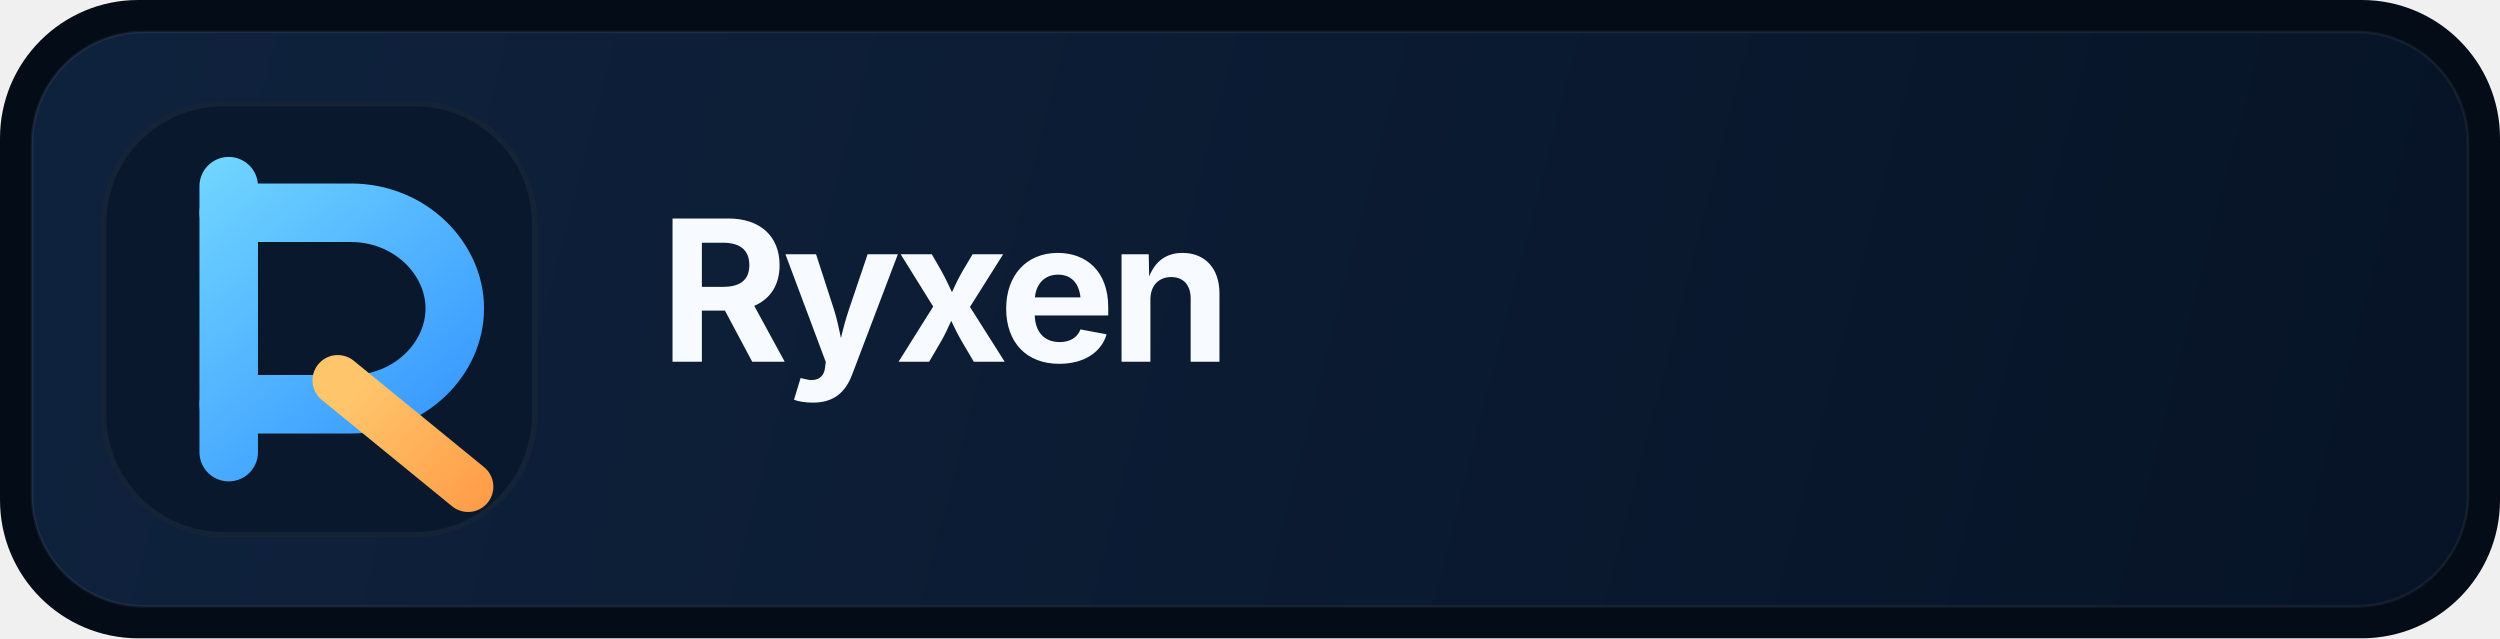
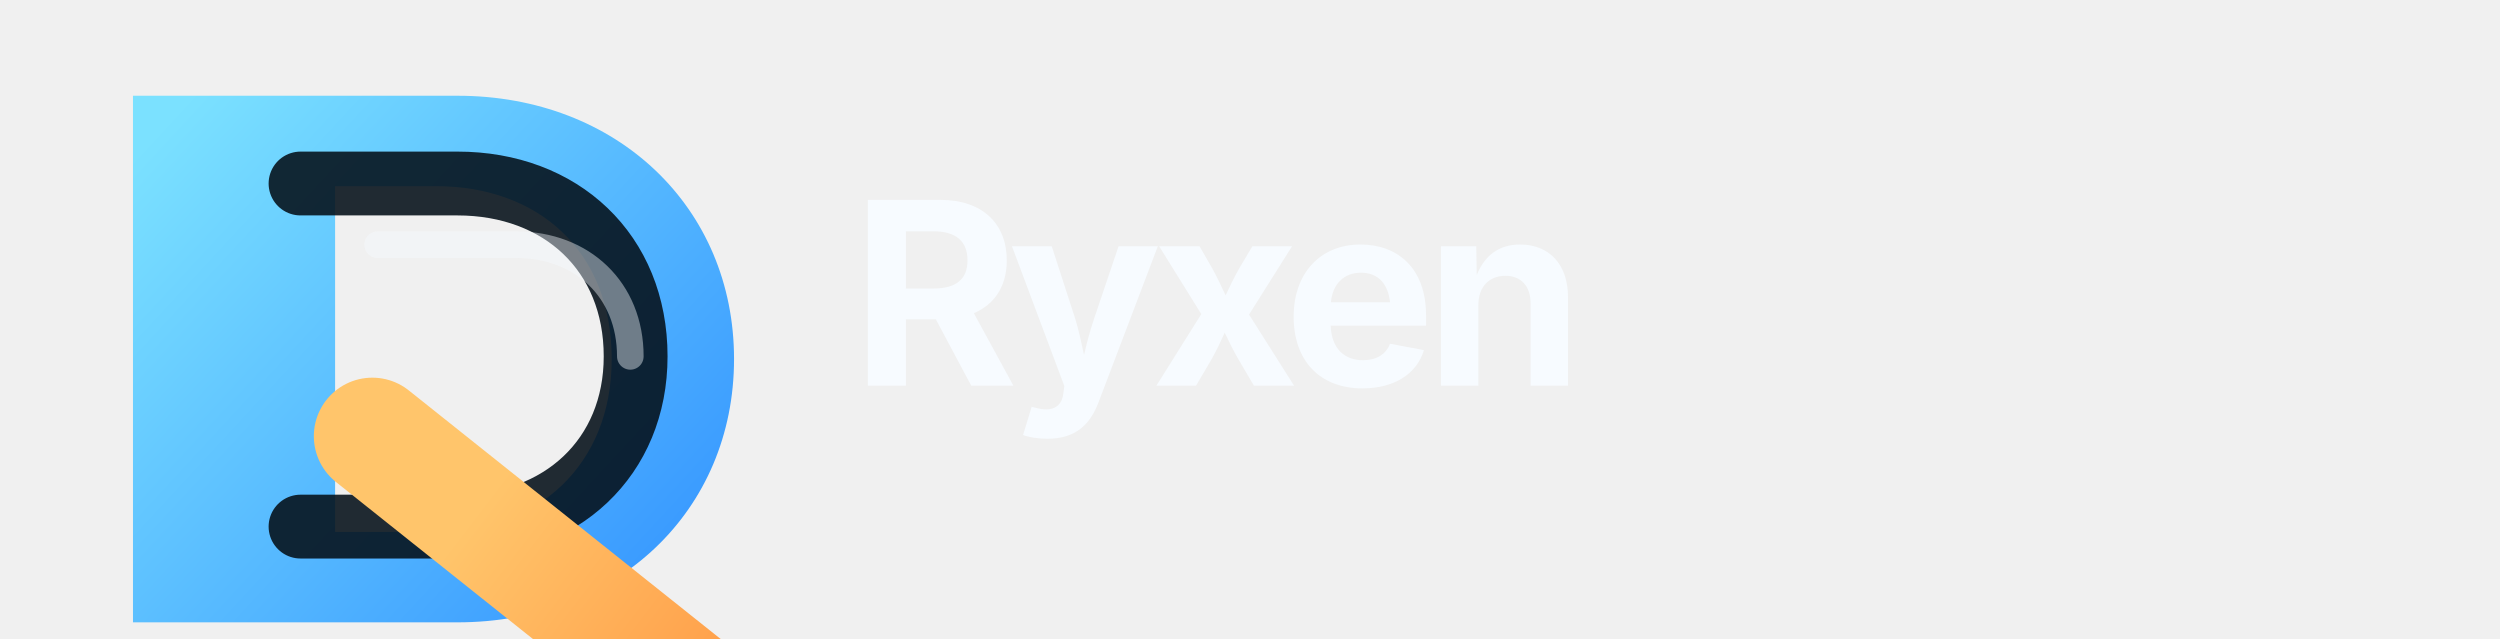
<svg xmlns="http://www.w3.org/2000/svg" width="940" height="240" viewBox="0 0 940 240" fill="none">
  <defs>
-     <linearGradient id="ryxenPanel" x1="48" y1="12" x2="892" y2="228" gradientUnits="userSpaceOnUse">
-       <stop stop-color="#0F223D" />
-       <stop offset="1" stop-color="#071427" />
-     </linearGradient>
-     <linearGradient id="ryxenWordBlue" x1="60" y1="44" x2="174" y2="180" gradientUnits="userSpaceOnUse">
+     <linearGradient id="ryxenBlue" x1="46" y1="34" x2="258" y2="230" gradientUnits="userSpaceOnUse">
      <stop stop-color="#7BE1FF" />
      <stop offset="1" stop-color="#2F8FFF" />
    </linearGradient>
-     <linearGradient id="ryxenWordOrange" x1="148" y1="132" x2="226" y2="204" gradientUnits="userSpaceOnUse">
+     <linearGradient id="ryxenOrange" x1="198" y1="134" x2="352" y2="252" gradientUnits="userSpaceOnUse">
      <stop stop-color="#FFC56B" />
      <stop offset="1" stop-color="#FF8230" />
    </linearGradient>
  </defs>
-   <rect width="940" height="240" rx="52" fill="#040C17" />
-   <rect x="12" y="12" width="916" height="216" rx="42" fill="url(#ryxenPanel)" stroke="#FFFFFF" stroke-opacity="0.06" />
-   <rect x="38" y="38" width="164" height="164" rx="46" fill="#09182C" />
-   <rect x="39" y="39" width="162" height="162" rx="45" stroke="#FFFFFF" stroke-opacity="0.05" stroke-width="2" />
-   <path d="M86 70V170" stroke="url(#ryxenWordBlue)" stroke-width="22" stroke-linecap="round" />
-   <path d="M86 80H132C154 80 171 97 171 116C171 135 154 152 132 152H86" stroke="url(#ryxenWordBlue)" stroke-width="22" stroke-linecap="round" stroke-linejoin="round" />
-   <path d="M127 143L176 183" stroke="url(#ryxenWordOrange)" stroke-width="19" stroke-linecap="round" />
-   <text x="248" y="136" fill="#F7FBFF" font-size="74" font-weight="700" font-family="Space Grotesk, Manrope, Inter, Sora, Montserrat, Arial, sans-serif" letter-spacing="-2.4">Ryxen</text>
+   <g transform="translate(18 10)">
+     <path d="M32 26H154C214 26 258 68 258 125C258 182 214 224 154 224H108V190H146C184 190 212 165 212 125C212 84 184 60 146 60H108V224H32V26Z" fill="url(#ryxenBlue)" />
+     <path d="M95 59H154C193 59 221 85 221 124C221 162 193 188 154 188H95" stroke="#05101A" stroke-opacity="0.88" stroke-width="24" stroke-linecap="round" stroke-linejoin="round" />
+     <path d="M122 154L260 264" stroke="url(#ryxenOrange)" stroke-width="44" stroke-linecap="round" />
+     <path d="M124 82H176C201 82 219 99 219 124" stroke="#F6FBFF" stroke-opacity="0.42" stroke-width="10" stroke-linecap="round" stroke-linejoin="round" />
+   </g>
+   <text x="320" y="145" fill="#F7FBFF" font-size="96" font-weight="700" font-family="Space Grotesk, Manrope, Inter, Sora, Montserrat, Arial, sans-serif" letter-spacing="-4">Ryxen</text>
</svg>
